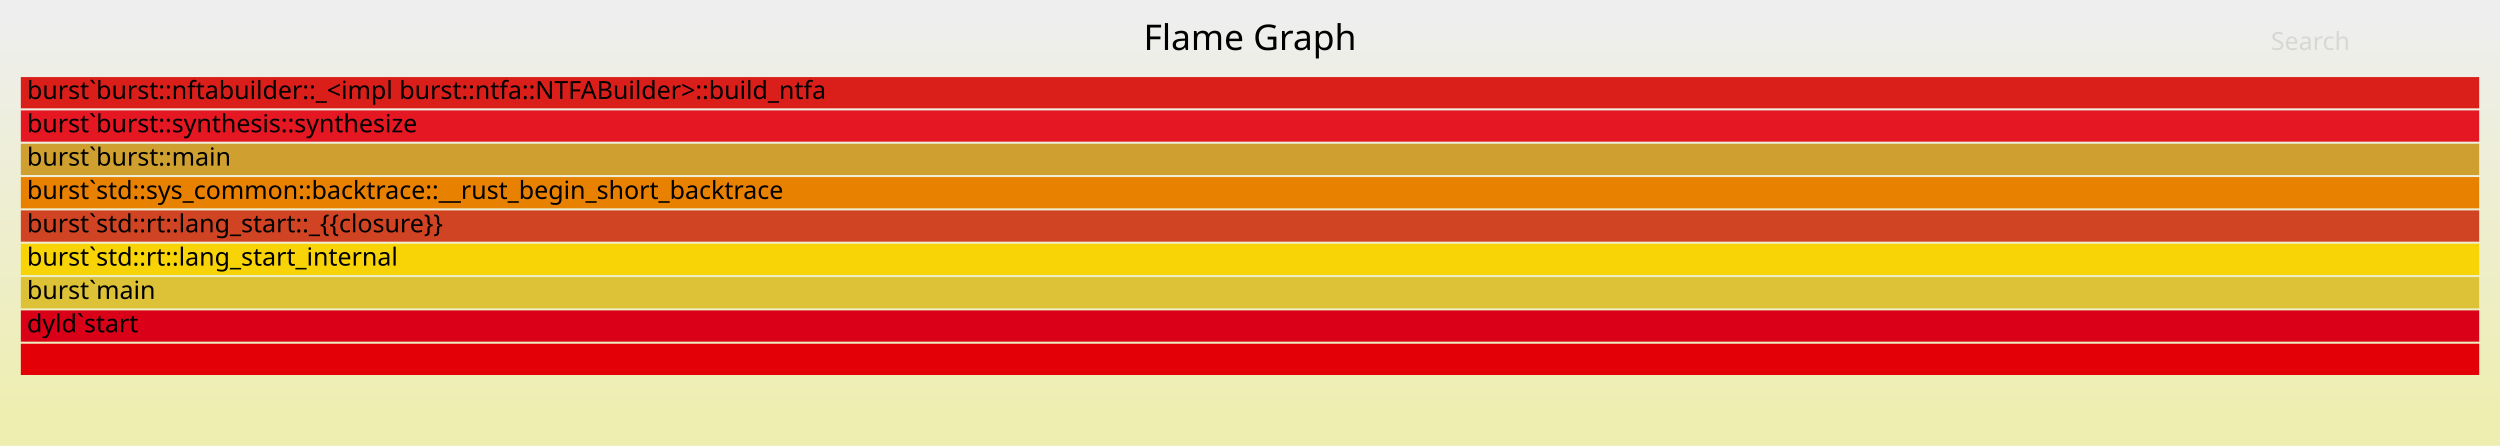
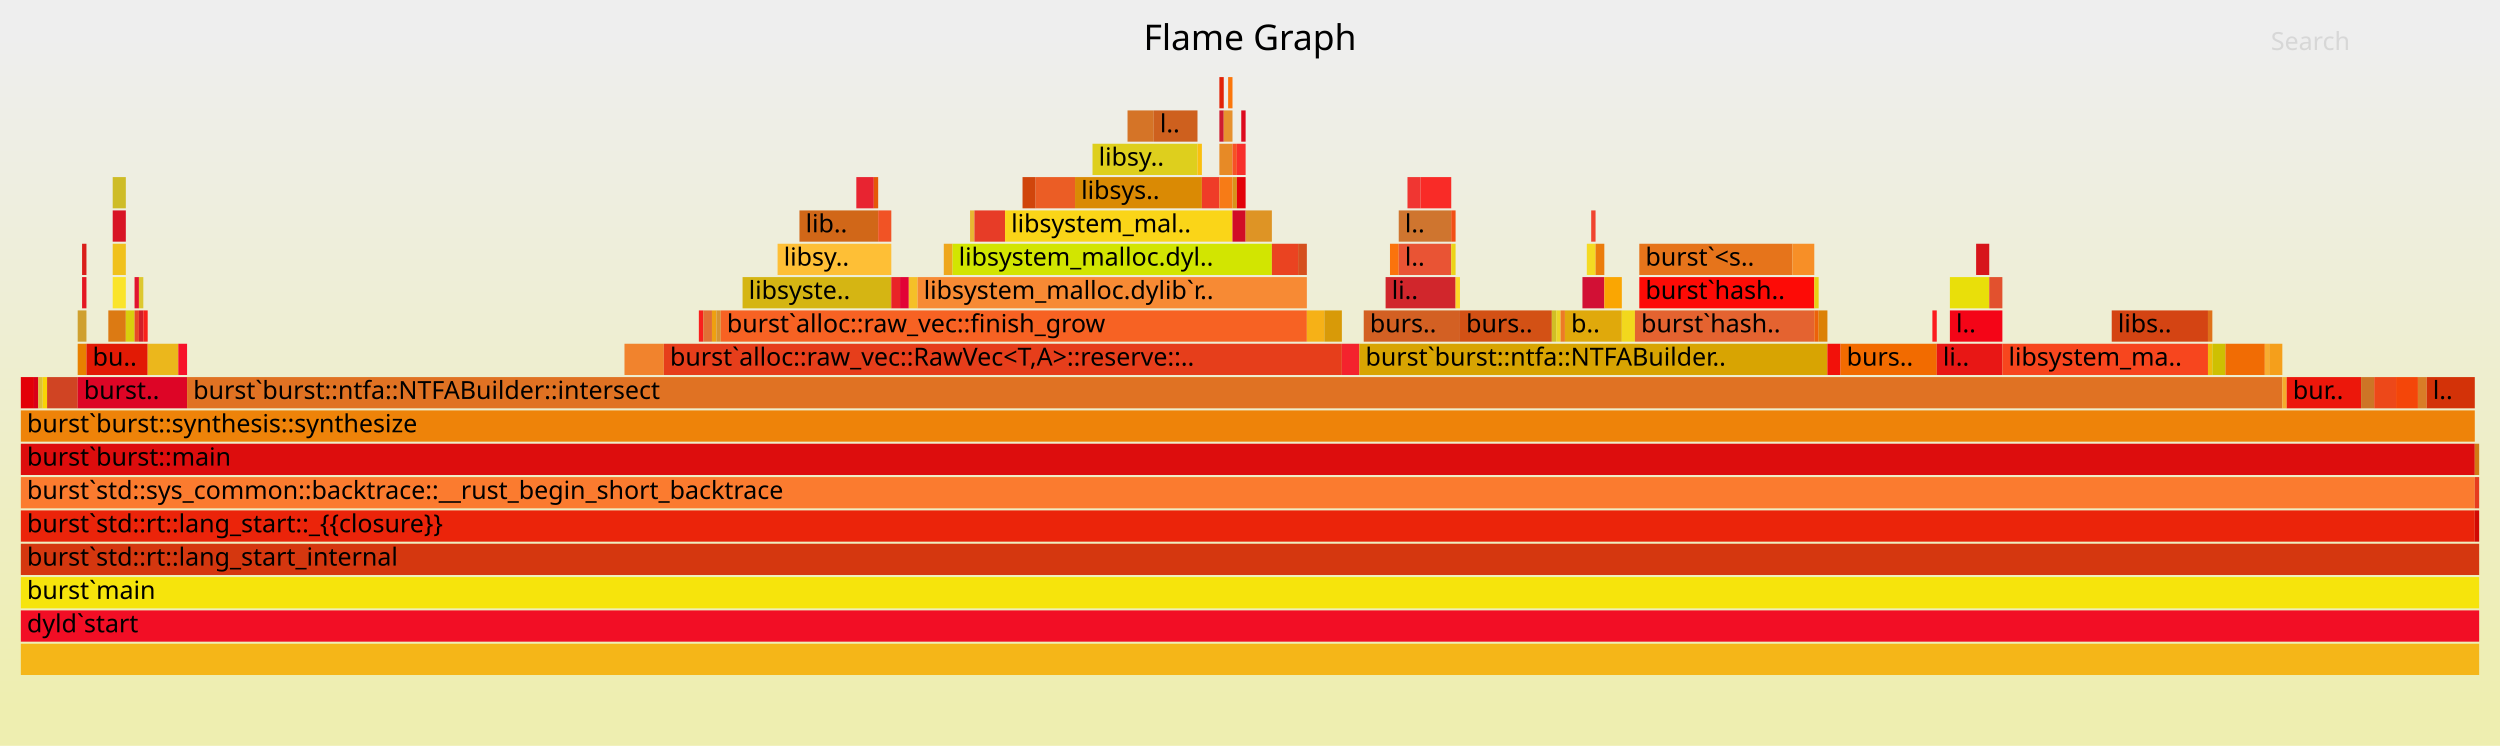
- <svg xmlns="http://www.w3.org/2000/svg" xmlns:ns1="http://github.com/jonhoo/inferno" version="1.1" width="1200" height="214" viewBox="0 0 1200 214">
+ <svg xmlns="http://www.w3.org/2000/svg" xmlns:ns1="http://github.com/jonhoo/inferno" version="1.1" width="1200" height="358" viewBox="0 0 1200 358">
  <defs>
    <linearGradient id="background" y1="0" y2="1" x1="0" x2="0">
      <stop stop-color="#eeeeee" offset="5%" />
      <stop stop-color="#eeeeb0" offset="95%" />
    </linearGradient>
  </defs>
  <style type="text/css">
text { font-family:"Verdana"; font-size:12px; fill:rgb(0,0,0); }
#title { text-anchor:middle; font-size:17px; }
#search { opacity:0.1; cursor:pointer; }
#search:hover, #search.show { opacity:1; }
#subtitle { text-anchor:middle; font-color:rgb(160,160,160); }
#unzoom { cursor:pointer; }
#frames &gt; *:hover { stroke:black; stroke-width:0.5; cursor:pointer; }
.hide { display:none; }
.parent { opacity:0.5; }
</style>
-   <rect x="0" y="0" width="100%" height="214" fill="url(#background)" />
+   <rect x="0" y="0" width="100%" height="358" fill="url(#background)" />
  <text id="title" x="50%" y="24.00">Flame Graph</text>
-   <text id="details" x="10" y="197.00"> </text>
+   <text id="details" x="10" y="341.00"> </text>
  <text id="unzoom" class="hide" x="10" y="24.00">Reset Zoom</text>
  <text id="search" x="1090" y="24.00">Search</text>
-   <text id="matched" x="1090" y="197.00"> </text>
-   <svg id="frames" x="10" width="1180" total_samples="1">
-     <g>
-       <rect x="0%" y="165" width="100%" height="15" fill="rgb(227,0,7)" ns1:x="0" ns1:w="1" />
-       <text x="0.25%" y="175.50" />
-     </g>
-     <g>
-       <rect x="0%" y="149" width="100%" height="15" fill="rgb(217,0,24)" ns1:x="0" ns1:w="1" />
-       <text x="0.25%" y="159.50">dyld`start</text>
-     </g>
-     <g>
-       <rect x="0%" y="133" width="100%" height="15" fill="rgb(221,193,54)" ns1:x="0" ns1:w="1" />
-       <text x="0.25%" y="143.50">burst`main</text>
-     </g>
-     <g>
-       <rect x="0%" y="117" width="100%" height="15" fill="rgb(248,212,6)" ns1:x="0" ns1:w="1" />
-       <text x="0.25%" y="127.50">burst`std::rt::lang_start_internal</text>
-     </g>
-     <g>
-       <rect x="0%" y="101" width="100%" height="15" fill="rgb(208,68,35)" ns1:x="0" ns1:w="1" />
-       <text x="0.25%" y="111.50">burst`std::rt::lang_start::_{{closure}}</text>
-     </g>
-     <g>
-       <rect x="0%" y="85" width="100%" height="15" fill="rgb(232,128,0)" ns1:x="0" ns1:w="1" />
-       <text x="0.25%" y="95.50">burst`std::sys_common::backtrace::__rust_begin_short_backtrace</text>
-     </g>
-     <g>
-       <rect x="0%" y="69" width="100%" height="15" fill="rgb(207,160,47)" ns1:x="0" ns1:w="1" />
-       <text x="0.25%" y="79.50">burst`burst::main</text>
-     </g>
-     <g>
-       <rect x="0%" y="53" width="100%" height="15" fill="rgb(228,23,34)" ns1:x="0" ns1:w="1" />
-       <text x="0.25%" y="63.50">burst`burst::synthesis::synthesize</text>
-     </g>
-     <g>
-       <rect x="0%" y="37" width="100%" height="15" fill="rgb(218,30,26)" ns1:x="0" ns1:w="1" />
-       <text x="0.25%" y="47.50">burst`burst::nftabuilder::_&lt;impl burst::ntfa::NTFABuilder&gt;::build_ntfa</text>
+   <text id="matched" x="1090" y="341.00"> </text>
+   <svg id="frames" x="10" width="1180" total_samples="562">
+     <g>
+       <rect x="0%" y="181" width="0.534%" height="15" fill="rgb(227,0,7)" ns1:x="0" ns1:w="3" />
+       <text x="0.25%" y="191.50" />
+     </g>
+     <g>
+       <rect x="0.534%" y="181" width="0.178%" height="15" fill="rgb(217,0,24)" ns1:x="3" ns1:w="1" />
+       <text x="0.784%" y="191.50" />
+     </g>
+     <g>
+       <rect x="0.712%" y="181" width="0.178%" height="15" fill="rgb(221,193,54)" ns1:x="4" ns1:w="1" />
+       <text x="0.962%" y="191.50" />
+     </g>
+     <g>
+       <rect x="0.89%" y="181" width="0.178%" height="15" fill="rgb(248,212,6)" ns1:x="5" ns1:w="1" />
+       <text x="1.14%" y="191.50" />
+     </g>
+     <g>
+       <rect x="1.068%" y="181" width="1.246%" height="15" fill="rgb(208,68,35)" ns1:x="6" ns1:w="7" />
+       <text x="1.318%" y="191.50" />
+     </g>
+     <g>
+       <rect x="2.313%" y="165" width="0.356%" height="15" fill="rgb(232,128,0)" ns1:x="13" ns1:w="2" />
+       <text x="2.563%" y="175.50" />
+     </g>
+     <g>
+       <rect x="2.313%" y="149" width="0.356%" height="15" fill="rgb(207,160,47)" ns1:x="13" ns1:w="2" />
+       <text x="2.563%" y="159.50" />
+     </g>
+     <g>
+       <rect x="2.491%" y="133" width="0.178%" height="15" fill="rgb(228,23,34)" ns1:x="14" ns1:w="1" />
+       <text x="2.741%" y="143.50" />
+     </g>
+     <g>
+       <rect x="2.491%" y="117" width="0.178%" height="15" fill="rgb(218,30,26)" ns1:x="14" ns1:w="1" />
+       <text x="2.741%" y="127.50" />
+     </g>
+     <g>
+       <rect x="3.559%" y="149" width="0.712%" height="15" fill="rgb(220,122,19)" ns1:x="20" ns1:w="4" />
+       <text x="3.809%" y="159.50" />
+     </g>
+     <g>
+       <rect x="3.737%" y="133" width="0.534%" height="15" fill="rgb(250,228,42)" ns1:x="21" ns1:w="3" />
+       <text x="3.987%" y="143.50" />
+     </g>
+     <g>
+       <rect x="3.737%" y="117" width="0.534%" height="15" fill="rgb(240,193,28)" ns1:x="21" ns1:w="3" />
+       <text x="3.987%" y="127.50" />
+     </g>
+     <g>
+       <rect x="3.737%" y="101" width="0.534%" height="15" fill="rgb(216,20,37)" ns1:x="21" ns1:w="3" />
+       <text x="3.987%" y="111.50" />
+     </g>
+     <g>
+       <rect x="3.737%" y="85" width="0.534%" height="15" fill="rgb(206,188,39)" ns1:x="21" ns1:w="3" />
+       <text x="3.987%" y="95.50" />
+     </g>
+     <g>
+       <rect x="4.271%" y="149" width="0.356%" height="15" fill="rgb(217,207,13)" ns1:x="24" ns1:w="2" />
+       <text x="4.521%" y="159.50" />
+     </g>
+     <g>
+       <rect x="4.626%" y="149" width="0.178%" height="15" fill="rgb(231,73,38)" ns1:x="26" ns1:w="1" />
+       <text x="4.876%" y="159.50" />
+     </g>
+     <g>
+       <rect x="4.626%" y="133" width="0.178%" height="15" fill="rgb(225,20,46)" ns1:x="26" ns1:w="1" />
+       <text x="4.876%" y="143.50" />
+     </g>
+     <g>
+       <rect x="4.804%" y="149" width="0.178%" height="15" fill="rgb(210,31,41)" ns1:x="27" ns1:w="1" />
+       <text x="5.054%" y="159.50" />
+     </g>
+     <g>
+       <rect x="4.804%" y="133" width="0.178%" height="15" fill="rgb(221,200,47)" ns1:x="27" ns1:w="1" />
+       <text x="5.054%" y="143.50" />
+     </g>
+     <g>
+       <rect x="2.669%" y="165" width="2.491%" height="15" fill="rgb(226,26,5)" ns1:x="15" ns1:w="14" />
+       <text x="2.919%" y="175.50">bu..</text>
+     </g>
+     <g>
+       <rect x="4.982%" y="149" width="0.178%" height="15" fill="rgb(249,33,26)" ns1:x="28" ns1:w="1" />
+       <text x="5.232%" y="159.50" />
+     </g>
+     <g>
+       <rect x="5.16%" y="165" width="1.246%" height="15" fill="rgb(235,183,28)" ns1:x="29" ns1:w="7" />
+       <text x="5.41%" y="175.50" />
+     </g>
+     <g>
+       <rect x="2.313%" y="181" width="4.448%" height="15" fill="rgb(221,5,38)" ns1:x="13" ns1:w="25" />
+       <text x="2.563%" y="191.50">burst..</text>
+     </g>
+     <g>
+       <rect x="6.406%" y="165" width="0.356%" height="15" fill="rgb(247,18,42)" ns1:x="36" ns1:w="2" />
+       <text x="6.656%" y="175.50" />
+     </g>
+     <g>
+       <rect x="24.555%" y="165" width="1.601%" height="15" fill="rgb(241,131,45)" ns1:x="138" ns1:w="9" />
+       <text x="24.805%" y="175.50" />
+     </g>
+     <g>
+       <rect x="27.58%" y="149" width="0.178%" height="15" fill="rgb(249,31,29)" ns1:x="155" ns1:w="1" />
+       <text x="27.83%" y="159.50" />
+     </g>
+     <g>
+       <rect x="27.758%" y="149" width="0.356%" height="15" fill="rgb(225,111,53)" ns1:x="156" ns1:w="2" />
+       <text x="28.008%" y="159.50" />
+     </g>
+     <g>
+       <rect x="28.114%" y="149" width="0.178%" height="15" fill="rgb(238,160,17)" ns1:x="158" ns1:w="1" />
+       <text x="28.364%" y="159.50" />
+     </g>
+     <g>
+       <rect x="28.292%" y="149" width="0.178%" height="15" fill="rgb(214,148,48)" ns1:x="159" ns1:w="1" />
+       <text x="28.542%" y="159.50" />
+     </g>
+     <g>
+       <rect x="33.986%" y="85" width="0.712%" height="15" fill="rgb(232,36,49)" ns1:x="191" ns1:w="4" />
+       <text x="34.236%" y="95.50" />
+     </g>
+     <g>
+       <rect x="31.673%" y="101" width="3.203%" height="15" fill="rgb(209,103,24)" ns1:x="178" ns1:w="18" />
+       <text x="31.923%" y="111.50">lib..</text>
+     </g>
+     <g>
+       <rect x="34.697%" y="85" width="0.178%" height="15" fill="rgb(229,88,8)" ns1:x="195" ns1:w="1" />
+       <text x="34.947%" y="95.50" />
+     </g>
+     <g>
+       <rect x="29.359%" y="133" width="6.05%" height="15" fill="rgb(213,181,19)" ns1:x="165" ns1:w="34" />
+       <text x="29.609%" y="143.50">libsyste..</text>
+     </g>
+     <g>
+       <rect x="30.783%" y="117" width="4.626%" height="15" fill="rgb(254,191,54)" ns1:x="173" ns1:w="26" />
+       <text x="31.033%" y="127.50">libsy..</text>
+     </g>
+     <g>
+       <rect x="34.875%" y="101" width="0.534%" height="15" fill="rgb(241,83,37)" ns1:x="196" ns1:w="3" />
+       <text x="35.125%" y="111.50" />
+     </g>
+     <g>
+       <rect x="35.409%" y="133" width="0.356%" height="15" fill="rgb(233,36,39)" ns1:x="199" ns1:w="2" />
+       <text x="35.659%" y="143.50" />
+     </g>
+     <g>
+       <rect x="35.765%" y="133" width="0.356%" height="15" fill="rgb(226,3,54)" ns1:x="201" ns1:w="2" />
+       <text x="36.015%" y="143.50" />
+     </g>
+     <g>
+       <rect x="36.121%" y="133" width="0.356%" height="15" fill="rgb(245,192,40)" ns1:x="203" ns1:w="2" />
+       <text x="36.371%" y="143.50" />
+     </g>
+     <g>
+       <rect x="37.544%" y="117" width="0.356%" height="15" fill="rgb(238,167,29)" ns1:x="211" ns1:w="2" />
+       <text x="37.794%" y="127.50" />
+     </g>
+     <g>
+       <rect x="38.612%" y="101" width="0.178%" height="15" fill="rgb(232,182,51)" ns1:x="217" ns1:w="1" />
+       <text x="38.862%" y="111.50" />
+     </g>
+     <g>
+       <rect x="38.79%" y="101" width="1.246%" height="15" fill="rgb(231,60,39)" ns1:x="218" ns1:w="7" />
+       <text x="39.04%" y="111.50" />
+     </g>
+     <g>
+       <rect x="40.747%" y="85" width="0.534%" height="15" fill="rgb(208,69,12)" ns1:x="229" ns1:w="3" />
+       <text x="40.997%" y="95.50" />
+     </g>
+     <g>
+       <rect x="41.281%" y="85" width="1.601%" height="15" fill="rgb(235,93,37)" ns1:x="232" ns1:w="9" />
+       <text x="41.531%" y="95.50" />
+     </g>
+     <g>
+       <rect x="45.018%" y="53" width="1.068%" height="15" fill="rgb(213,116,39)" ns1:x="253" ns1:w="6" />
+       <text x="45.268%" y="63.50" />
+     </g>
+     <g>
+       <rect x="43.594%" y="69" width="4.271%" height="15" fill="rgb(222,207,29)" ns1:x="245" ns1:w="24" />
+       <text x="43.844%" y="79.50">libsy..</text>
+     </g>
+     <g>
+       <rect x="46.085%" y="53" width="1.779%" height="15" fill="rgb(206,96,30)" ns1:x="259" ns1:w="10" />
+       <text x="46.335%" y="63.50">l..</text>
+     </g>
+     <g>
+       <rect x="42.883%" y="85" width="5.16%" height="15" fill="rgb(218,138,4)" ns1:x="241" ns1:w="29" />
+       <text x="43.133%" y="95.50">libsys..</text>
+     </g>
+     <g>
+       <rect x="47.865%" y="69" width="0.178%" height="15" fill="rgb(250,191,14)" ns1:x="269" ns1:w="1" />
+       <text x="48.115%" y="79.50" />
+     </g>
+     <g>
+       <rect x="48.043%" y="85" width="0.712%" height="15" fill="rgb(239,60,40)" ns1:x="270" ns1:w="4" />
+       <text x="48.293%" y="95.50" />
+     </g>
+     <g>
+       <rect x="48.754%" y="53" width="0.178%" height="15" fill="rgb(206,27,48)" ns1:x="274" ns1:w="1" />
+       <text x="49.004%" y="63.50" />
+     </g>
+     <g>
+       <rect x="48.754%" y="37" width="0.178%" height="15" fill="rgb(225,35,8)" ns1:x="274" ns1:w="1" />
+       <text x="49.004%" y="47.50" />
+     </g>
+     <g>
+       <rect x="40.036%" y="101" width="9.253%" height="15" fill="rgb(250,213,24)" ns1:x="225" ns1:w="52" />
+       <text x="40.286%" y="111.50">libsystem_mal..</text>
+     </g>
+     <g>
+       <rect x="48.754%" y="85" width="0.534%" height="15" fill="rgb(247,123,22)" ns1:x="274" ns1:w="3" />
+       <text x="49.004%" y="95.50" />
+     </g>
+     <g>
+       <rect x="48.754%" y="69" width="0.534%" height="15" fill="rgb(231,138,38)" ns1:x="274" ns1:w="3" />
+       <text x="49.004%" y="79.50" />
+     </g>
+     <g>
+       <rect x="48.932%" y="53" width="0.356%" height="15" fill="rgb(231,145,46)" ns1:x="275" ns1:w="2" />
+       <text x="49.182%" y="63.50" />
+     </g>
+     <g>
+       <rect x="49.11%" y="37" width="0.178%" height="15" fill="rgb(251,118,11)" ns1:x="276" ns1:w="1" />
+       <text x="49.36%" y="47.50" />
+     </g>
+     <g>
+       <rect x="49.288%" y="85" width="0.178%" height="15" fill="rgb(217,147,25)" ns1:x="277" ns1:w="1" />
+       <text x="49.538%" y="95.50" />
+     </g>
+     <g>
+       <rect x="49.288%" y="69" width="0.178%" height="15" fill="rgb(247,81,37)" ns1:x="277" ns1:w="1" />
+       <text x="49.538%" y="79.50" />
+     </g>
+     <g>
+       <rect x="49.288%" y="101" width="0.534%" height="15" fill="rgb(209,12,38)" ns1:x="277" ns1:w="3" />
+       <text x="49.538%" y="111.50" />
+     </g>
+     <g>
+       <rect x="49.466%" y="85" width="0.356%" height="15" fill="rgb(227,1,9)" ns1:x="278" ns1:w="2" />
+       <text x="49.716%" y="95.50" />
+     </g>
+     <g>
+       <rect x="49.466%" y="69" width="0.356%" height="15" fill="rgb(248,47,43)" ns1:x="278" ns1:w="2" />
+       <text x="49.716%" y="79.50" />
+     </g>
+     <g>
+       <rect x="49.644%" y="53" width="0.178%" height="15" fill="rgb(221,10,30)" ns1:x="279" ns1:w="1" />
+       <text x="49.894%" y="63.50" />
+     </g>
+     <g>
+       <rect x="37.9%" y="117" width="12.989%" height="15" fill="rgb(210,229,1)" ns1:x="213" ns1:w="73" />
+       <text x="38.15%" y="127.50">libsystem_malloc.dyl..</text>
+     </g>
+     <g>
+       <rect x="49.822%" y="101" width="1.068%" height="15" fill="rgb(222,148,37)" ns1:x="280" ns1:w="6" />
+       <text x="50.072%" y="111.50" />
+     </g>
+     <g>
+       <rect x="50.89%" y="117" width="1.068%" height="15" fill="rgb(234,67,33)" ns1:x="286" ns1:w="6" />
+       <text x="51.14%" y="127.50" />
+     </g>
+     <g>
+       <rect x="28.47%" y="149" width="23.843%" height="15" fill="rgb(247,98,35)" ns1:x="160" ns1:w="134" />
+       <text x="28.72%" y="159.50">burst`alloc::raw_vec::finish_grow</text>
+     </g>
+     <g>
+       <rect x="36.477%" y="133" width="15.836%" height="15" fill="rgb(247,138,52)" ns1:x="205" ns1:w="89" />
+       <text x="36.727%" y="143.50">libsystem_malloc.dylib`r..</text>
+     </g>
+     <g>
+       <rect x="51.957%" y="117" width="0.356%" height="15" fill="rgb(213,79,30)" ns1:x="292" ns1:w="2" />
+       <text x="52.207%" y="127.50" />
+     </g>
+     <g>
+       <rect x="52.313%" y="149" width="0.712%" height="15" fill="rgb(246,177,23)" ns1:x="294" ns1:w="4" />
+       <text x="52.563%" y="159.50" />
+     </g>
+     <g>
+       <rect x="26.157%" y="165" width="27.58%" height="15" fill="rgb(230,62,27)" ns1:x="147" ns1:w="155" />
+       <text x="26.407%" y="175.50">burst`alloc::raw_vec::RawVec&lt;T,A&gt;::reserve::..</text>
+     </g>
+     <g>
+       <rect x="53.025%" y="149" width="0.712%" height="15" fill="rgb(216,154,8)" ns1:x="298" ns1:w="4" />
+       <text x="53.275%" y="159.50" />
+     </g>
+     <g>
+       <rect x="53.737%" y="165" width="0.712%" height="15" fill="rgb(244,35,45)" ns1:x="302" ns1:w="4" />
+       <text x="53.987%" y="175.50" />
+     </g>
+     <g>
+       <rect x="55.694%" y="117" width="0.356%" height="15" fill="rgb(251,115,12)" ns1:x="313" ns1:w="2" />
+       <text x="55.944%" y="127.50" />
+     </g>
+     <g>
+       <rect x="56.406%" y="85" width="0.534%" height="15" fill="rgb(240,54,50)" ns1:x="317" ns1:w="3" />
+       <text x="56.656%" y="95.50" />
+     </g>
+     <g>
+       <rect x="56.05%" y="117" width="2.135%" height="15" fill="rgb(233,84,52)" ns1:x="315" ns1:w="12" />
+       <text x="56.3%" y="127.50">l..</text>
+     </g>
+     <g>
+       <rect x="56.05%" y="101" width="2.135%" height="15" fill="rgb(207,117,47)" ns1:x="315" ns1:w="12" />
+       <text x="56.3%" y="111.50">l..</text>
+     </g>
+     <g>
+       <rect x="56.94%" y="85" width="1.246%" height="15" fill="rgb(249,43,39)" ns1:x="320" ns1:w="7" />
+       <text x="57.19%" y="95.50" />
+     </g>
+     <g>
+       <rect x="55.516%" y="133" width="2.847%" height="15" fill="rgb(209,38,44)" ns1:x="312" ns1:w="16" />
+       <text x="55.766%" y="143.50">li..</text>
+     </g>
+     <g>
+       <rect x="58.185%" y="117" width="0.178%" height="15" fill="rgb(236,212,23)" ns1:x="327" ns1:w="1" />
+       <text x="58.435%" y="127.50" />
+     </g>
+     <g>
+       <rect x="58.185%" y="101" width="0.178%" height="15" fill="rgb(242,79,21)" ns1:x="327" ns1:w="1" />
+       <text x="58.435%" y="111.50" />
+     </g>
+     <g>
+       <rect x="54.626%" y="149" width="3.915%" height="15" fill="rgb(211,96,35)" ns1:x="307" ns1:w="22" />
+       <text x="54.876%" y="159.50">burs..</text>
+     </g>
+     <g>
+       <rect x="58.363%" y="133" width="0.178%" height="15" fill="rgb(253,215,40)" ns1:x="328" ns1:w="1" />
+       <text x="58.613%" y="143.50" />
+     </g>
+     <g>
+       <rect x="58.541%" y="149" width="3.737%" height="15" fill="rgb(211,81,21)" ns1:x="329" ns1:w="21" />
+       <text x="58.791%" y="159.50">burs..</text>
+     </g>
+     <g>
+       <rect x="62.278%" y="149" width="0.178%" height="15" fill="rgb(208,190,38)" ns1:x="350" ns1:w="1" />
+       <text x="62.528%" y="159.50" />
+     </g>
+     <g>
+       <rect x="62.456%" y="149" width="0.178%" height="15" fill="rgb(235,213,38)" ns1:x="351" ns1:w="1" />
+       <text x="62.706%" y="159.50" />
+     </g>
+     <g>
+       <rect x="62.633%" y="149" width="0.178%" height="15" fill="rgb(237,122,38)" ns1:x="352" ns1:w="1" />
+       <text x="62.883%" y="159.50" />
+     </g>
+     <g>
+       <rect x="63.701%" y="117" width="0.356%" height="15" fill="rgb(244,218,35)" ns1:x="358" ns1:w="2" />
+       <text x="63.951%" y="127.50" />
+     </g>
+     <g>
+       <rect x="63.879%" y="101" width="0.178%" height="15" fill="rgb(240,68,47)" ns1:x="359" ns1:w="1" />
+       <text x="64.129%" y="111.50" />
+     </g>
+     <g>
+       <rect x="63.523%" y="133" width="0.89%" height="15" fill="rgb(210,16,53)" ns1:x="357" ns1:w="5" />
+       <text x="63.773%" y="143.50" />
+     </g>
+     <g>
+       <rect x="64.057%" y="117" width="0.356%" height="15" fill="rgb(235,124,12)" ns1:x="360" ns1:w="2" />
+       <text x="64.307%" y="127.50" />
+     </g>
+     <g>
+       <rect x="62.811%" y="149" width="2.313%" height="15" fill="rgb(224,169,11)" ns1:x="353" ns1:w="13" />
+       <text x="63.061%" y="159.50">b..</text>
+     </g>
+     <g>
+       <rect x="64.413%" y="133" width="0.712%" height="15" fill="rgb(250,166,2)" ns1:x="362" ns1:w="4" />
+       <text x="64.663%" y="143.50" />
+     </g>
+     <g>
+       <rect x="65.125%" y="149" width="0.534%" height="15" fill="rgb(242,216,29)" ns1:x="366" ns1:w="3" />
+       <text x="65.375%" y="159.50" />
+     </g>
+     <g>
+       <rect x="65.836%" y="117" width="6.228%" height="15" fill="rgb(230,116,27)" ns1:x="370" ns1:w="35" />
+       <text x="66.086%" y="127.50">burst`&lt;s..</text>
+     </g>
+     <g>
+       <rect x="65.658%" y="149" width="7.295%" height="15" fill="rgb(228,99,48)" ns1:x="369" ns1:w="41" />
+       <text x="65.908%" y="159.50">burst`hash..</text>
+     </g>
+     <g>
+       <rect x="65.836%" y="133" width="7.117%" height="15" fill="rgb(253,11,6)" ns1:x="370" ns1:w="40" />
+       <text x="66.086%" y="143.50">burst`hash..</text>
+     </g>
+     <g>
+       <rect x="72.064%" y="117" width="0.89%" height="15" fill="rgb(247,143,39)" ns1:x="405" ns1:w="5" />
+       <text x="72.314%" y="127.50" />
+     </g>
+     <g>
+       <rect x="72.954%" y="149" width="0.178%" height="15" fill="rgb(236,97,10)" ns1:x="410" ns1:w="1" />
+       <text x="73.204%" y="159.50" />
+     </g>
+     <g>
+       <rect x="72.954%" y="133" width="0.178%" height="15" fill="rgb(233,208,19)" ns1:x="410" ns1:w="1" />
+       <text x="73.204%" y="143.50" />
+     </g>
+     <g>
+       <rect x="54.448%" y="165" width="19.039%" height="15" fill="rgb(216,164,2)" ns1:x="306" ns1:w="107" />
+       <text x="54.698%" y="175.50">burst`burst::ntfa::NTFABuilder..</text>
+     </g>
+     <g>
+       <rect x="73.132%" y="149" width="0.356%" height="15" fill="rgb(220,129,5)" ns1:x="411" ns1:w="2" />
+       <text x="73.382%" y="159.50" />
+     </g>
+     <g>
+       <rect x="73.487%" y="165" width="0.534%" height="15" fill="rgb(242,17,10)" ns1:x="413" ns1:w="3" />
+       <text x="73.737%" y="175.50" />
+     </g>
+     <g>
+       <rect x="74.021%" y="165" width="3.915%" height="15" fill="rgb(242,107,0)" ns1:x="416" ns1:w="22" />
+       <text x="74.271%" y="175.50">burs..</text>
+     </g>
+     <g>
+       <rect x="77.758%" y="149" width="0.178%" height="15" fill="rgb(251,28,31)" ns1:x="437" ns1:w="1" />
+       <text x="78.008%" y="159.50" />
+     </g>
+     <g>
+       <rect x="78.47%" y="133" width="1.601%" height="15" fill="rgb(233,223,10)" ns1:x="441" ns1:w="9" />
+       <text x="78.72%" y="143.50" />
+     </g>
+     <g>
+       <rect x="79.537%" y="117" width="0.534%" height="15" fill="rgb(215,21,27)" ns1:x="447" ns1:w="3" />
+       <text x="79.787%" y="127.50" />
+     </g>
+     <g>
+       <rect x="77.936%" y="165" width="2.669%" height="15" fill="rgb(232,23,21)" ns1:x="438" ns1:w="15" />
+       <text x="78.186%" y="175.50">li..</text>
+     </g>
+     <g>
+       <rect x="78.47%" y="149" width="2.135%" height="15" fill="rgb(244,5,23)" ns1:x="441" ns1:w="12" />
+       <text x="78.72%" y="159.50">l..</text>
+     </g>
+     <g>
+       <rect x="80.071%" y="133" width="0.534%" height="15" fill="rgb(226,81,46)" ns1:x="450" ns1:w="3" />
+       <text x="80.321%" y="143.50" />
+     </g>
+     <g>
+       <rect x="80.605%" y="165" width="8.363%" height="15" fill="rgb(247,70,30)" ns1:x="453" ns1:w="47" />
+       <text x="80.855%" y="175.50">libsystem_ma..</text>
+     </g>
+     <g>
+       <rect x="85.053%" y="149" width="3.915%" height="15" fill="rgb(212,68,19)" ns1:x="478" ns1:w="22" />
+       <text x="85.303%" y="159.50">libs..</text>
+     </g>
+     <g>
+       <rect x="88.968%" y="165" width="0.178%" height="15" fill="rgb(240,187,13)" ns1:x="500" ns1:w="1" />
+       <text x="89.218%" y="175.50" />
+     </g>
+     <g>
+       <rect x="88.968%" y="149" width="0.178%" height="15" fill="rgb(223,113,26)" ns1:x="500" ns1:w="1" />
+       <text x="89.218%" y="159.50" />
+     </g>
+     <g>
+       <rect x="89.146%" y="165" width="0.534%" height="15" fill="rgb(206,192,2)" ns1:x="501" ns1:w="3" />
+       <text x="89.396%" y="175.50" />
+     </g>
+     <g>
+       <rect x="89.68%" y="165" width="1.601%" height="15" fill="rgb(241,108,4)" ns1:x="504" ns1:w="9" />
+       <text x="89.93%" y="175.50" />
+     </g>
+     <g>
+       <rect x="91.281%" y="165" width="0.178%" height="15" fill="rgb(247,173,49)" ns1:x="513" ns1:w="1" />
+       <text x="91.531%" y="175.50" />
+     </g>
+     <g>
+       <rect x="6.762%" y="181" width="85.231%" height="15" fill="rgb(224,114,35)" ns1:x="38" ns1:w="479" />
+       <text x="7.012%" y="191.50">burst`burst::ntfa::NTFABuilder::intersect</text>
+     </g>
+     <g>
+       <rect x="91.459%" y="165" width="0.534%" height="15" fill="rgb(245,159,27)" ns1:x="514" ns1:w="3" />
+       <text x="91.709%" y="175.50" />
+     </g>
+     <g>
+       <rect x="91.993%" y="181" width="0.178%" height="15" fill="rgb(245,172,44)" ns1:x="517" ns1:w="1" />
+       <text x="92.243%" y="191.50" />
+     </g>
+     <g>
+       <rect x="92.171%" y="181" width="3.025%" height="15" fill="rgb(236,23,11)" ns1:x="518" ns1:w="17" />
+       <text x="92.421%" y="191.50">bur..</text>
+     </g>
+     <g>
+       <rect x="95.196%" y="181" width="0.534%" height="15" fill="rgb(205,117,38)" ns1:x="535" ns1:w="3" />
+       <text x="95.446%" y="191.50" />
+     </g>
+     <g>
+       <rect x="95.73%" y="181" width="0.89%" height="15" fill="rgb(237,72,25)" ns1:x="538" ns1:w="5" />
+       <text x="95.98%" y="191.50" />
+     </g>
+     <g>
+       <rect x="96.619%" y="181" width="0.89%" height="15" fill="rgb(244,70,9)" ns1:x="543" ns1:w="5" />
+       <text x="96.869%" y="191.50" />
+     </g>
+     <g>
+       <rect x="97.509%" y="181" width="0.356%" height="15" fill="rgb(217,125,39)" ns1:x="548" ns1:w="2" />
+       <text x="97.759%" y="191.50" />
+     </g>
+     <g>
+       <rect x="0%" y="245" width="99.822%" height="15" fill="rgb(235,36,10)" ns1:x="0" ns1:w="561" />
+       <text x="0.25%" y="255.50">burst`std::rt::lang_start::_{{closure}}</text>
+     </g>
+     <g>
+       <rect x="0%" y="229" width="99.822%" height="15" fill="rgb(251,123,47)" ns1:x="0" ns1:w="561" />
+       <text x="0.25%" y="239.50">burst`std::sys_common::backtrace::__rust_begin_short_backtrace</text>
+     </g>
+     <g>
+       <rect x="0%" y="213" width="99.822%" height="15" fill="rgb(221,13,13)" ns1:x="0" ns1:w="561" />
+       <text x="0.25%" y="223.50">burst`burst::main</text>
+     </g>
+     <g>
+       <rect x="0%" y="197" width="99.822%" height="15" fill="rgb(238,131,9)" ns1:x="0" ns1:w="561" />
+       <text x="0.25%" y="207.50">burst`burst::synthesis::synthesize</text>
+     </g>
+     <g>
+       <rect x="97.865%" y="181" width="1.957%" height="15" fill="rgb(211,50,8)" ns1:x="550" ns1:w="11" />
+       <text x="98.115%" y="191.50">l..</text>
+     </g>
+     <g>
+       <rect x="0%" y="309" width="100%" height="15" fill="rgb(245,182,24)" ns1:x="0" ns1:w="562" />
+       <text x="0.25%" y="319.50" />
+     </g>
+     <g>
+       <rect x="0%" y="293" width="100%" height="15" fill="rgb(242,14,37)" ns1:x="0" ns1:w="562" />
+       <text x="0.25%" y="303.50">dyld`start</text>
+     </g>
+     <g>
+       <rect x="0%" y="277" width="100%" height="15" fill="rgb(246,228,12)" ns1:x="0" ns1:w="562" />
+       <text x="0.25%" y="287.50">burst`main</text>
+     </g>
+     <g>
+       <rect x="0%" y="261" width="100%" height="15" fill="rgb(213,55,15)" ns1:x="0" ns1:w="562" />
+       <text x="0.25%" y="271.50">burst`std::rt::lang_start_internal</text>
+     </g>
+     <g>
+       <rect x="99.822%" y="245" width="0.178%" height="15" fill="rgb(209,9,3)" ns1:x="561" ns1:w="1" />
+       <text x="100.072%" y="255.50" />
+     </g>
+     <g>
+       <rect x="99.822%" y="229" width="0.178%" height="15" fill="rgb(230,59,30)" ns1:x="561" ns1:w="1" />
+       <text x="100.072%" y="239.50" />
+     </g>
+     <g>
+       <rect x="99.822%" y="213" width="0.178%" height="15" fill="rgb(209,121,21)" ns1:x="561" ns1:w="1" />
+       <text x="100.072%" y="223.50" />
    </g>
  </svg>
</svg>
